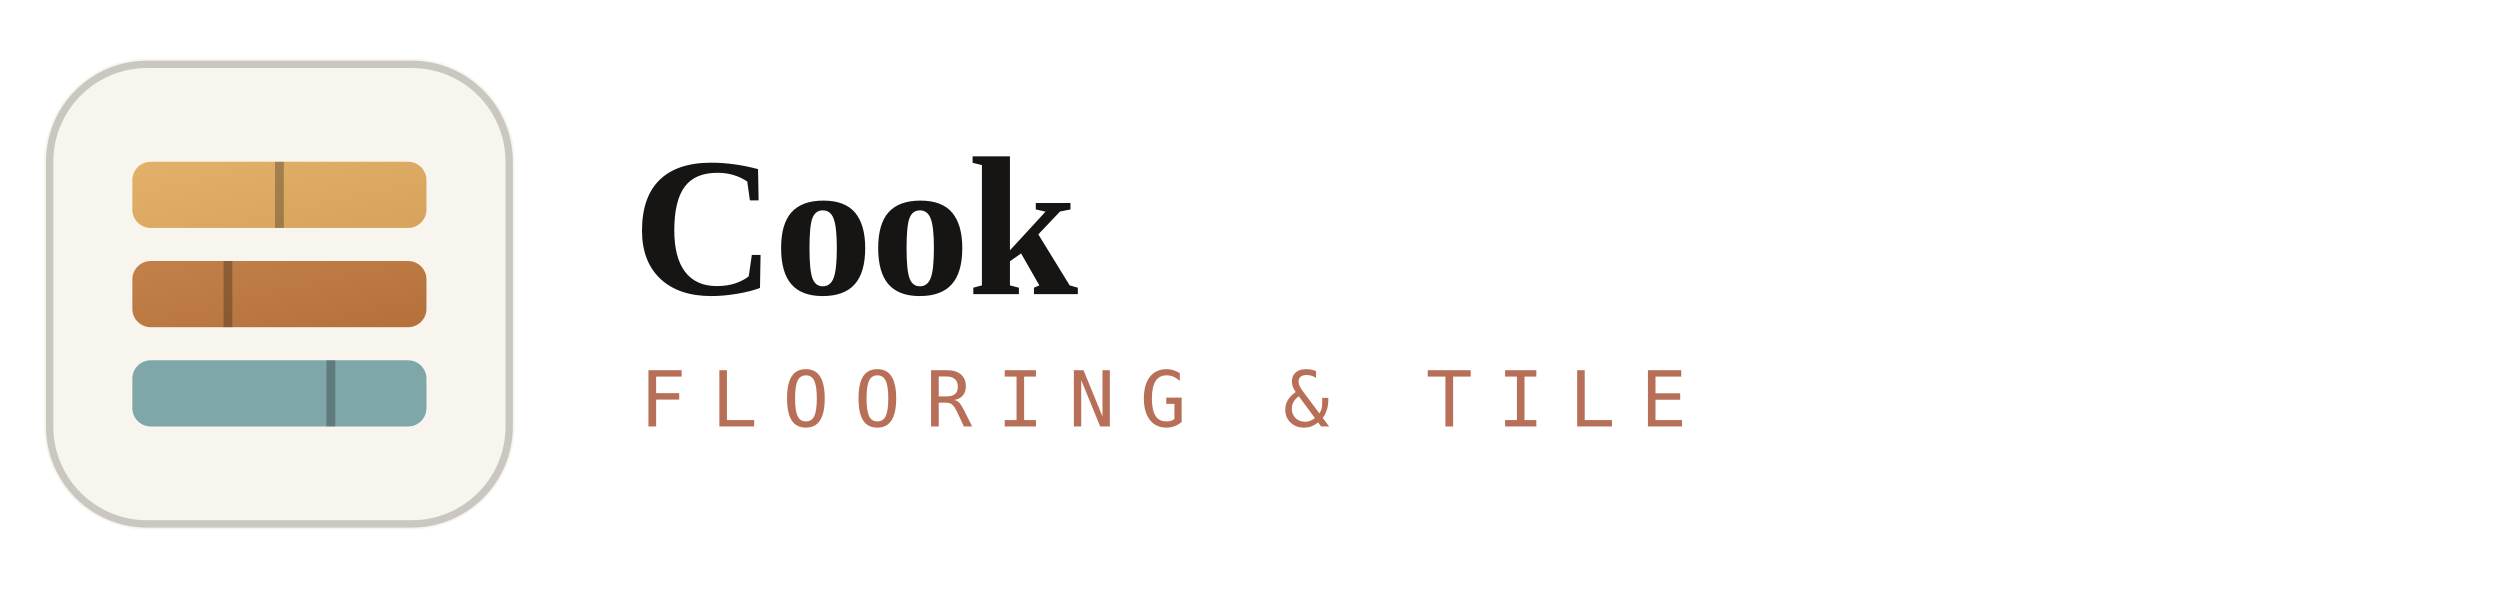
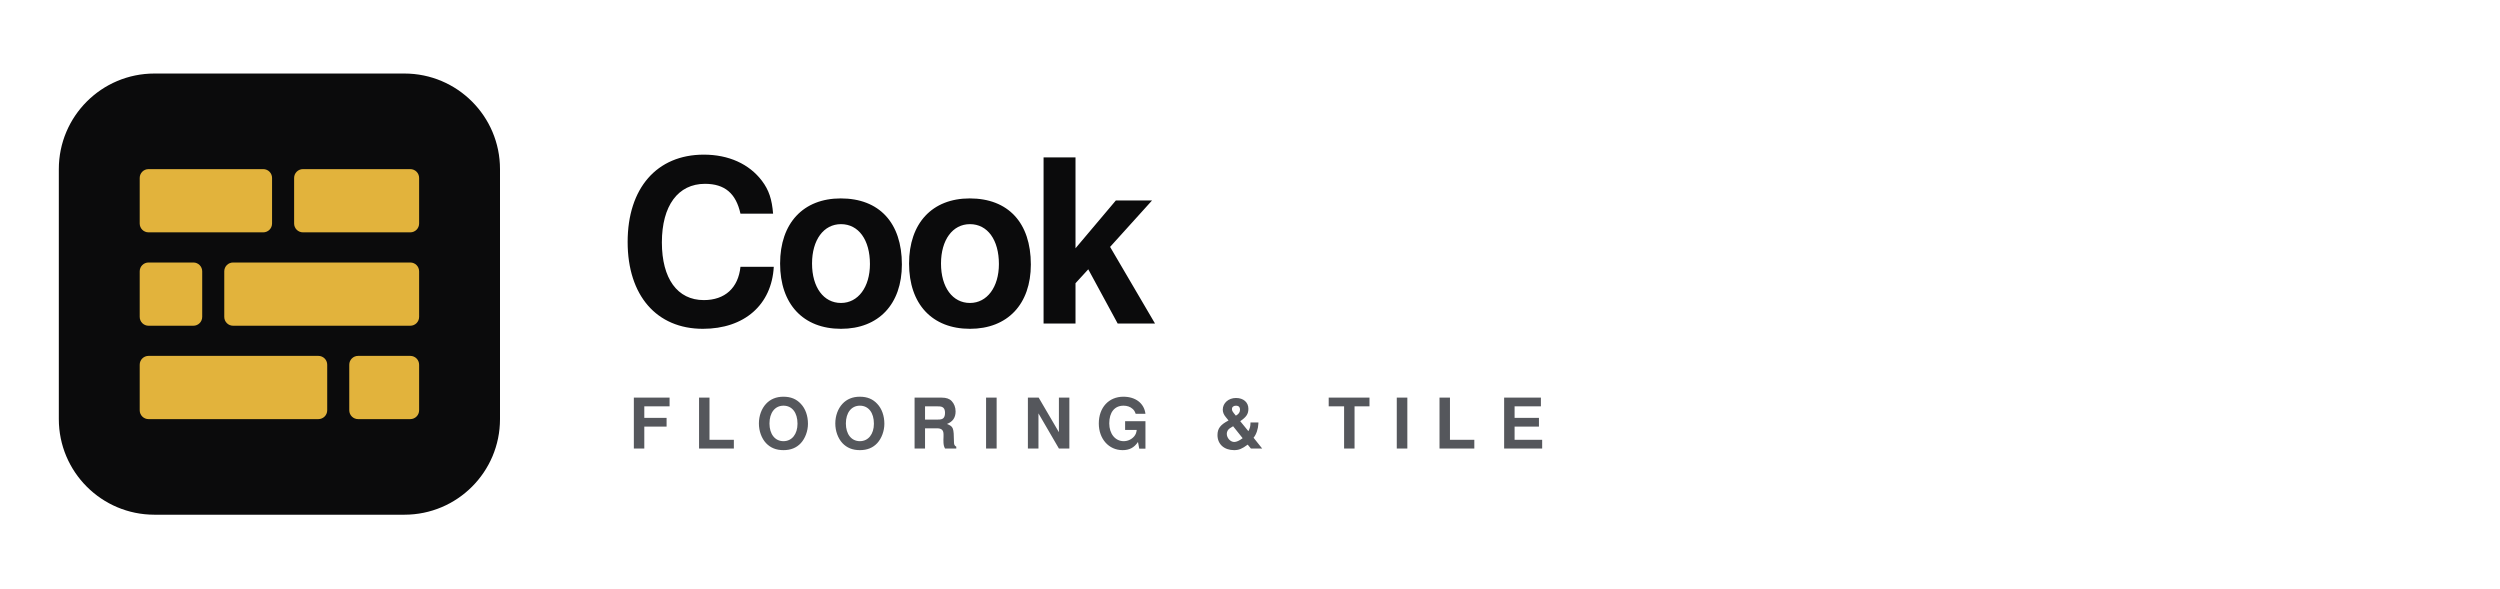
<svg xmlns="http://www.w3.org/2000/svg" viewBox="0 0 340 80" role="img" aria-label="Cook Flooring &amp; Tile">
-   <defs>
-     <linearGradient id="amber" x1="0" y1="0" x2="1" y2="1">
-       <stop offset="0" stop-color="#e3b06a" />
-       <stop offset="1" stop-color="#d6a35c" />
-     </linearGradient>
-     <linearGradient id="oak" x1="0" y1="0" x2="1" y2="1">
-       <stop offset="0" stop-color="#c2814a" />
-       <stop offset="1" stop-color="#b5703a" />
-     </linearGradient>
-   </defs>
-   <rect x="6" y="8" width="64" height="64" rx="14" fill="#f8f4ee" />
-   <rect x="6.75" y="8.75" width="62.5" height="62.5" rx="13.25" fill="none" stroke="#171513" stroke-opacity="0.2" />
-   <g>
-     <rect x="18" y="22" width="40" height="9" rx="2.5" fill="url(#amber)" />
-     <rect x="18" y="35.5" width="40" height="9" rx="2.5" fill="url(#oak)" />
-     <rect x="18" y="49" width="40" height="9" rx="2.5" fill="#7fa6a8" />
-     <line x1="38" y1="22" x2="38" y2="31" stroke="#171513" stroke-opacity="0.3" stroke-width="1.2" />
-     <line x1="31" y1="35.5" x2="31" y2="44.5" stroke="#171513" stroke-opacity="0.3" stroke-width="1.2" />
-     <line x1="45" y1="49" x2="45" y2="58" stroke="#171513" stroke-opacity="0.3" stroke-width="1.2" />
+   <rect x="8" y="10" width="60" height="60" rx="13" fill="#0b0b0c" />
+   <g fill="#e2b33c">
+     <rect x="19" y="23" width="18" height="8.6" rx="1.2" />
+     <rect x="40" y="23" width="17" height="8.6" rx="1.2" />
+     <rect x="19" y="35.7" width="8.5" height="8.6" rx="1.2" />
+     <rect x="30.5" y="35.7" width="26.5" height="8.6" rx="1.2" />
+     <rect x="19" y="48.4" width="25.5" height="8.6" rx="1.2" />
+     <rect x="47.5" y="48.4" width="9.5" height="8.6" rx="1.2" />
  </g>
-   <text x="86" y="40" font-family="Fraunces, Georgia, 'Times New Roman', serif" font-size="27" font-weight="600" fill="#171513" letter-spacing="-0.3">Cook</text>
-   <text x="87" y="58" font-family="ui-monospace, 'SF Mono', Menlo, monospace" font-size="10.5" letter-spacing="3.4" fill="#b86f58">FLOORING &amp; TILE</text>
+   <text x="84" y="44" font-family="Archivo, 'Helvetica Neue', Helvetica, Arial, sans-serif" font-size="31" font-weight="700" fill="#0b0b0c" letter-spacing="-1.4">Cook</text>
+   <text x="85.5" y="61" font-family="Archivo, 'Helvetica Neue', Helvetica, Arial, sans-serif" font-size="9.5" font-weight="600" letter-spacing="3" fill="#55575c">FLOORING &amp; TILE</text>
</svg>
